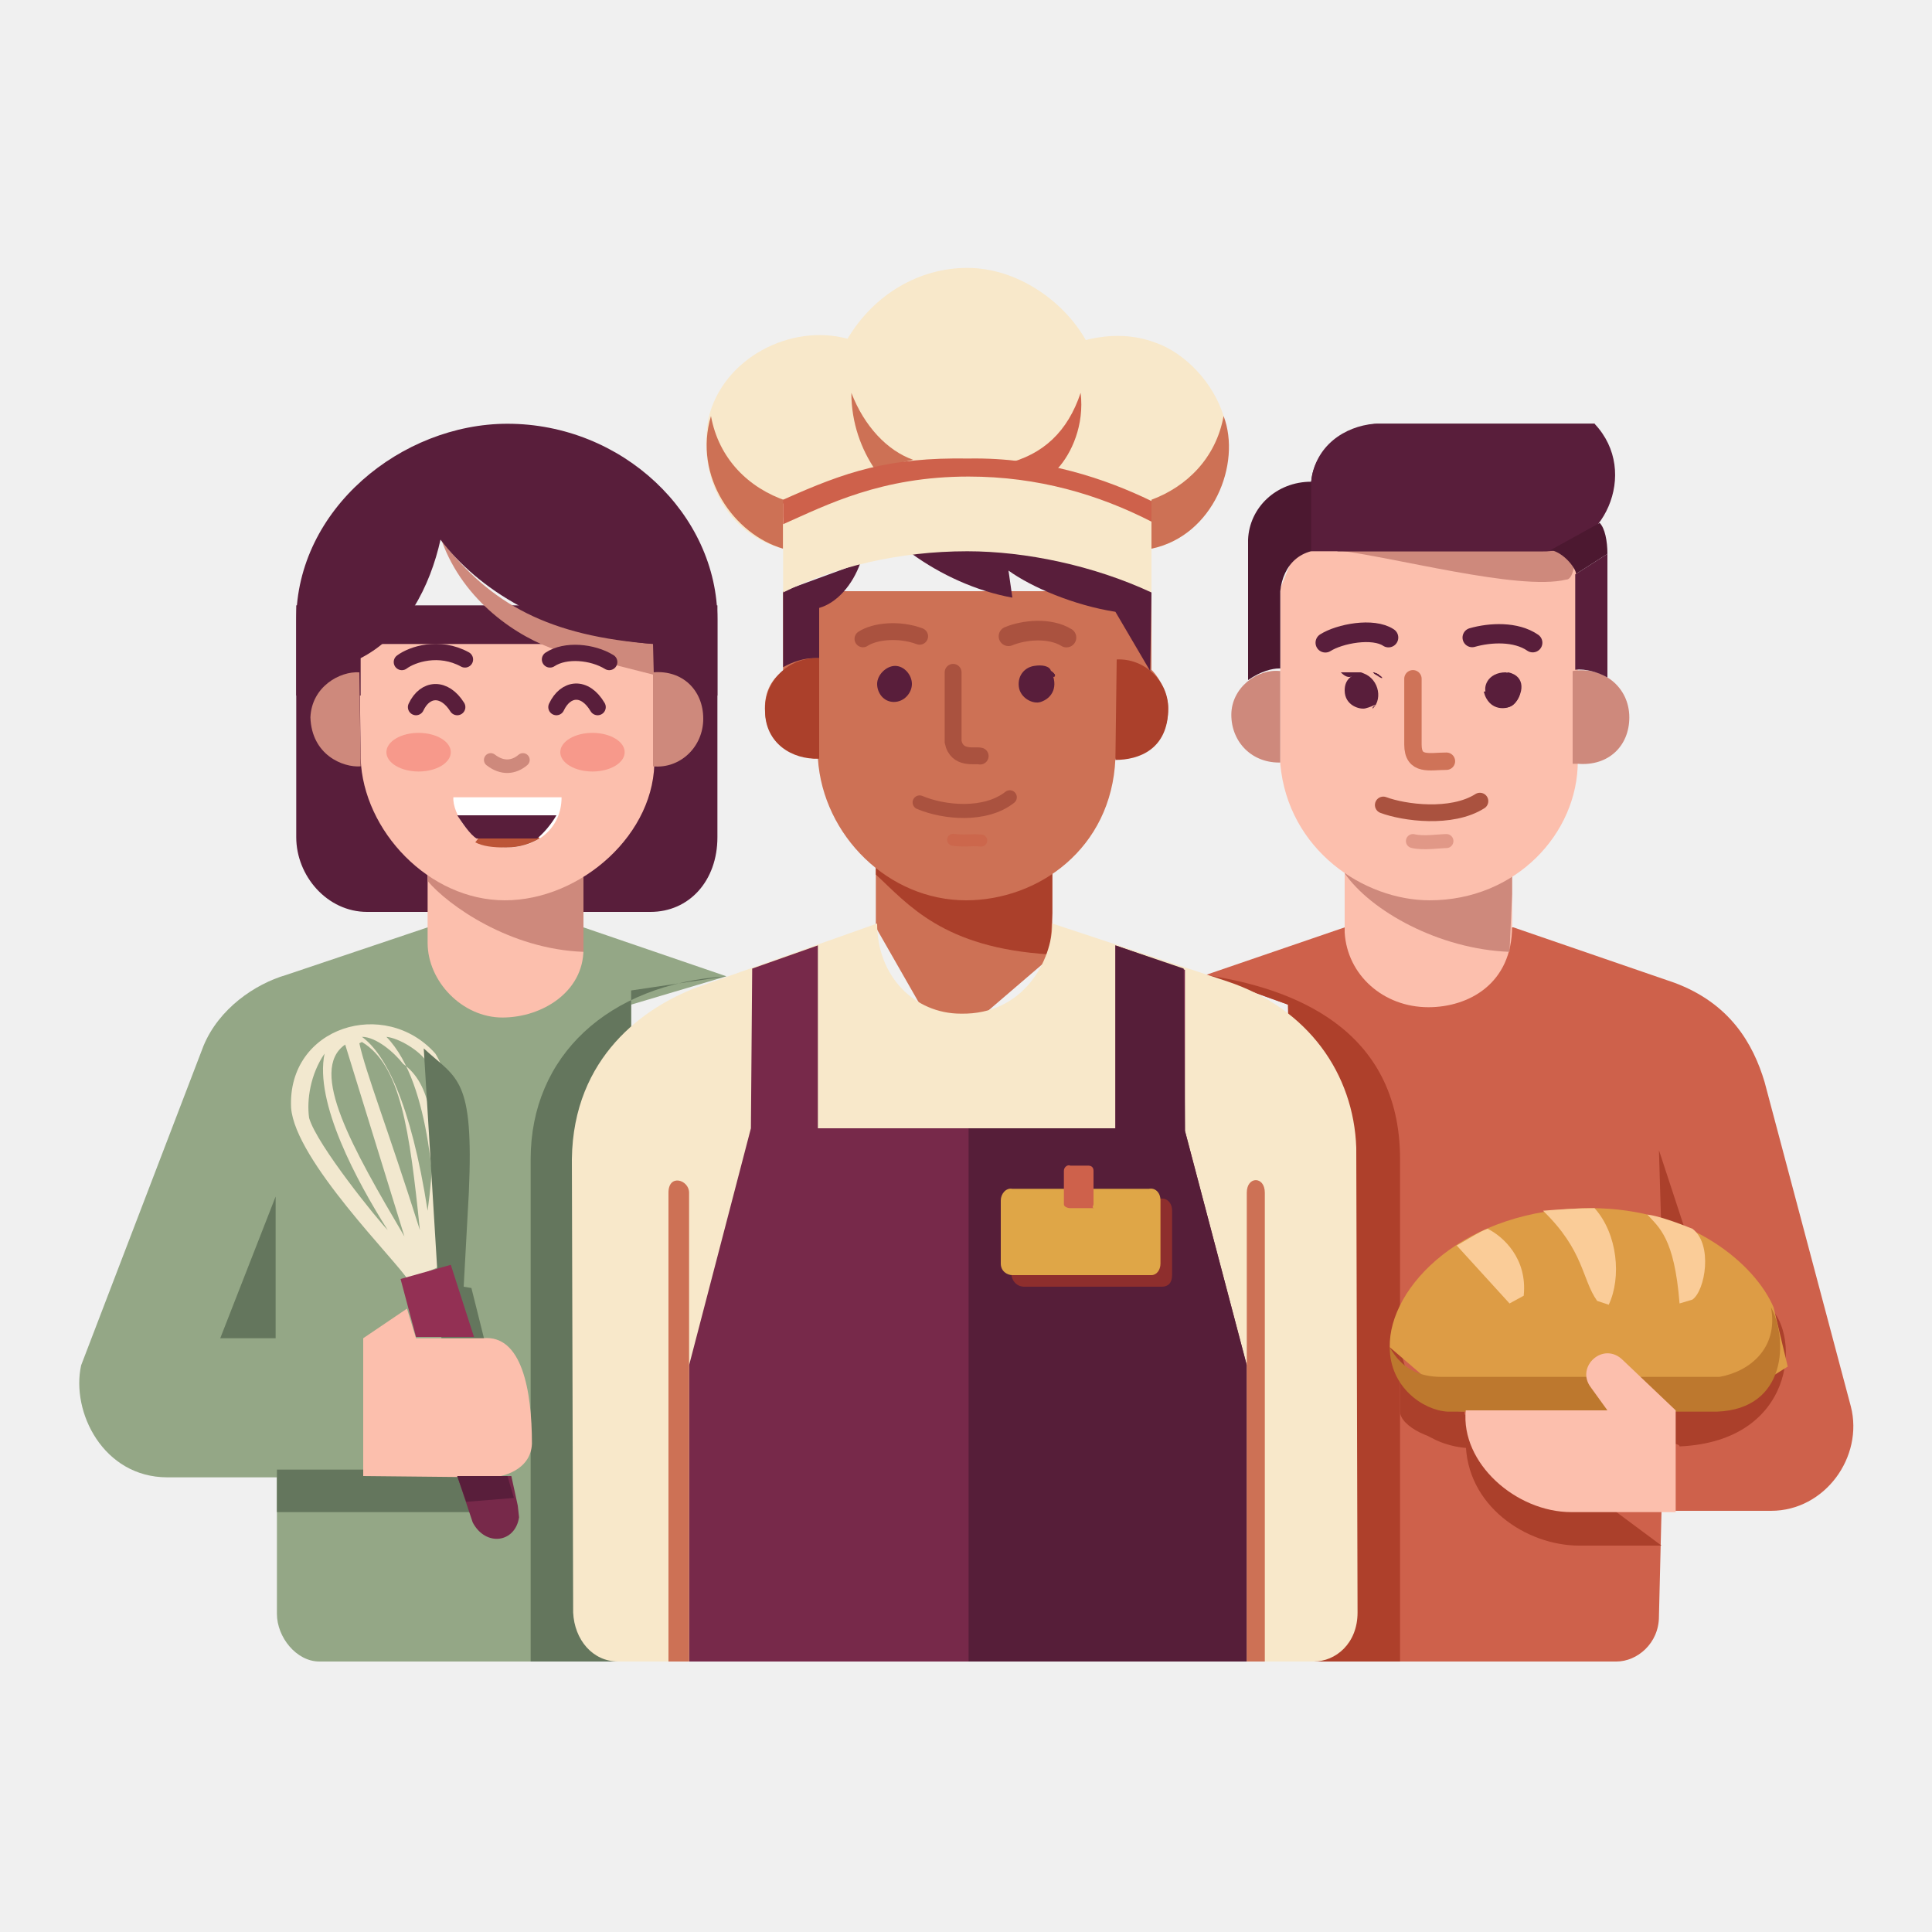
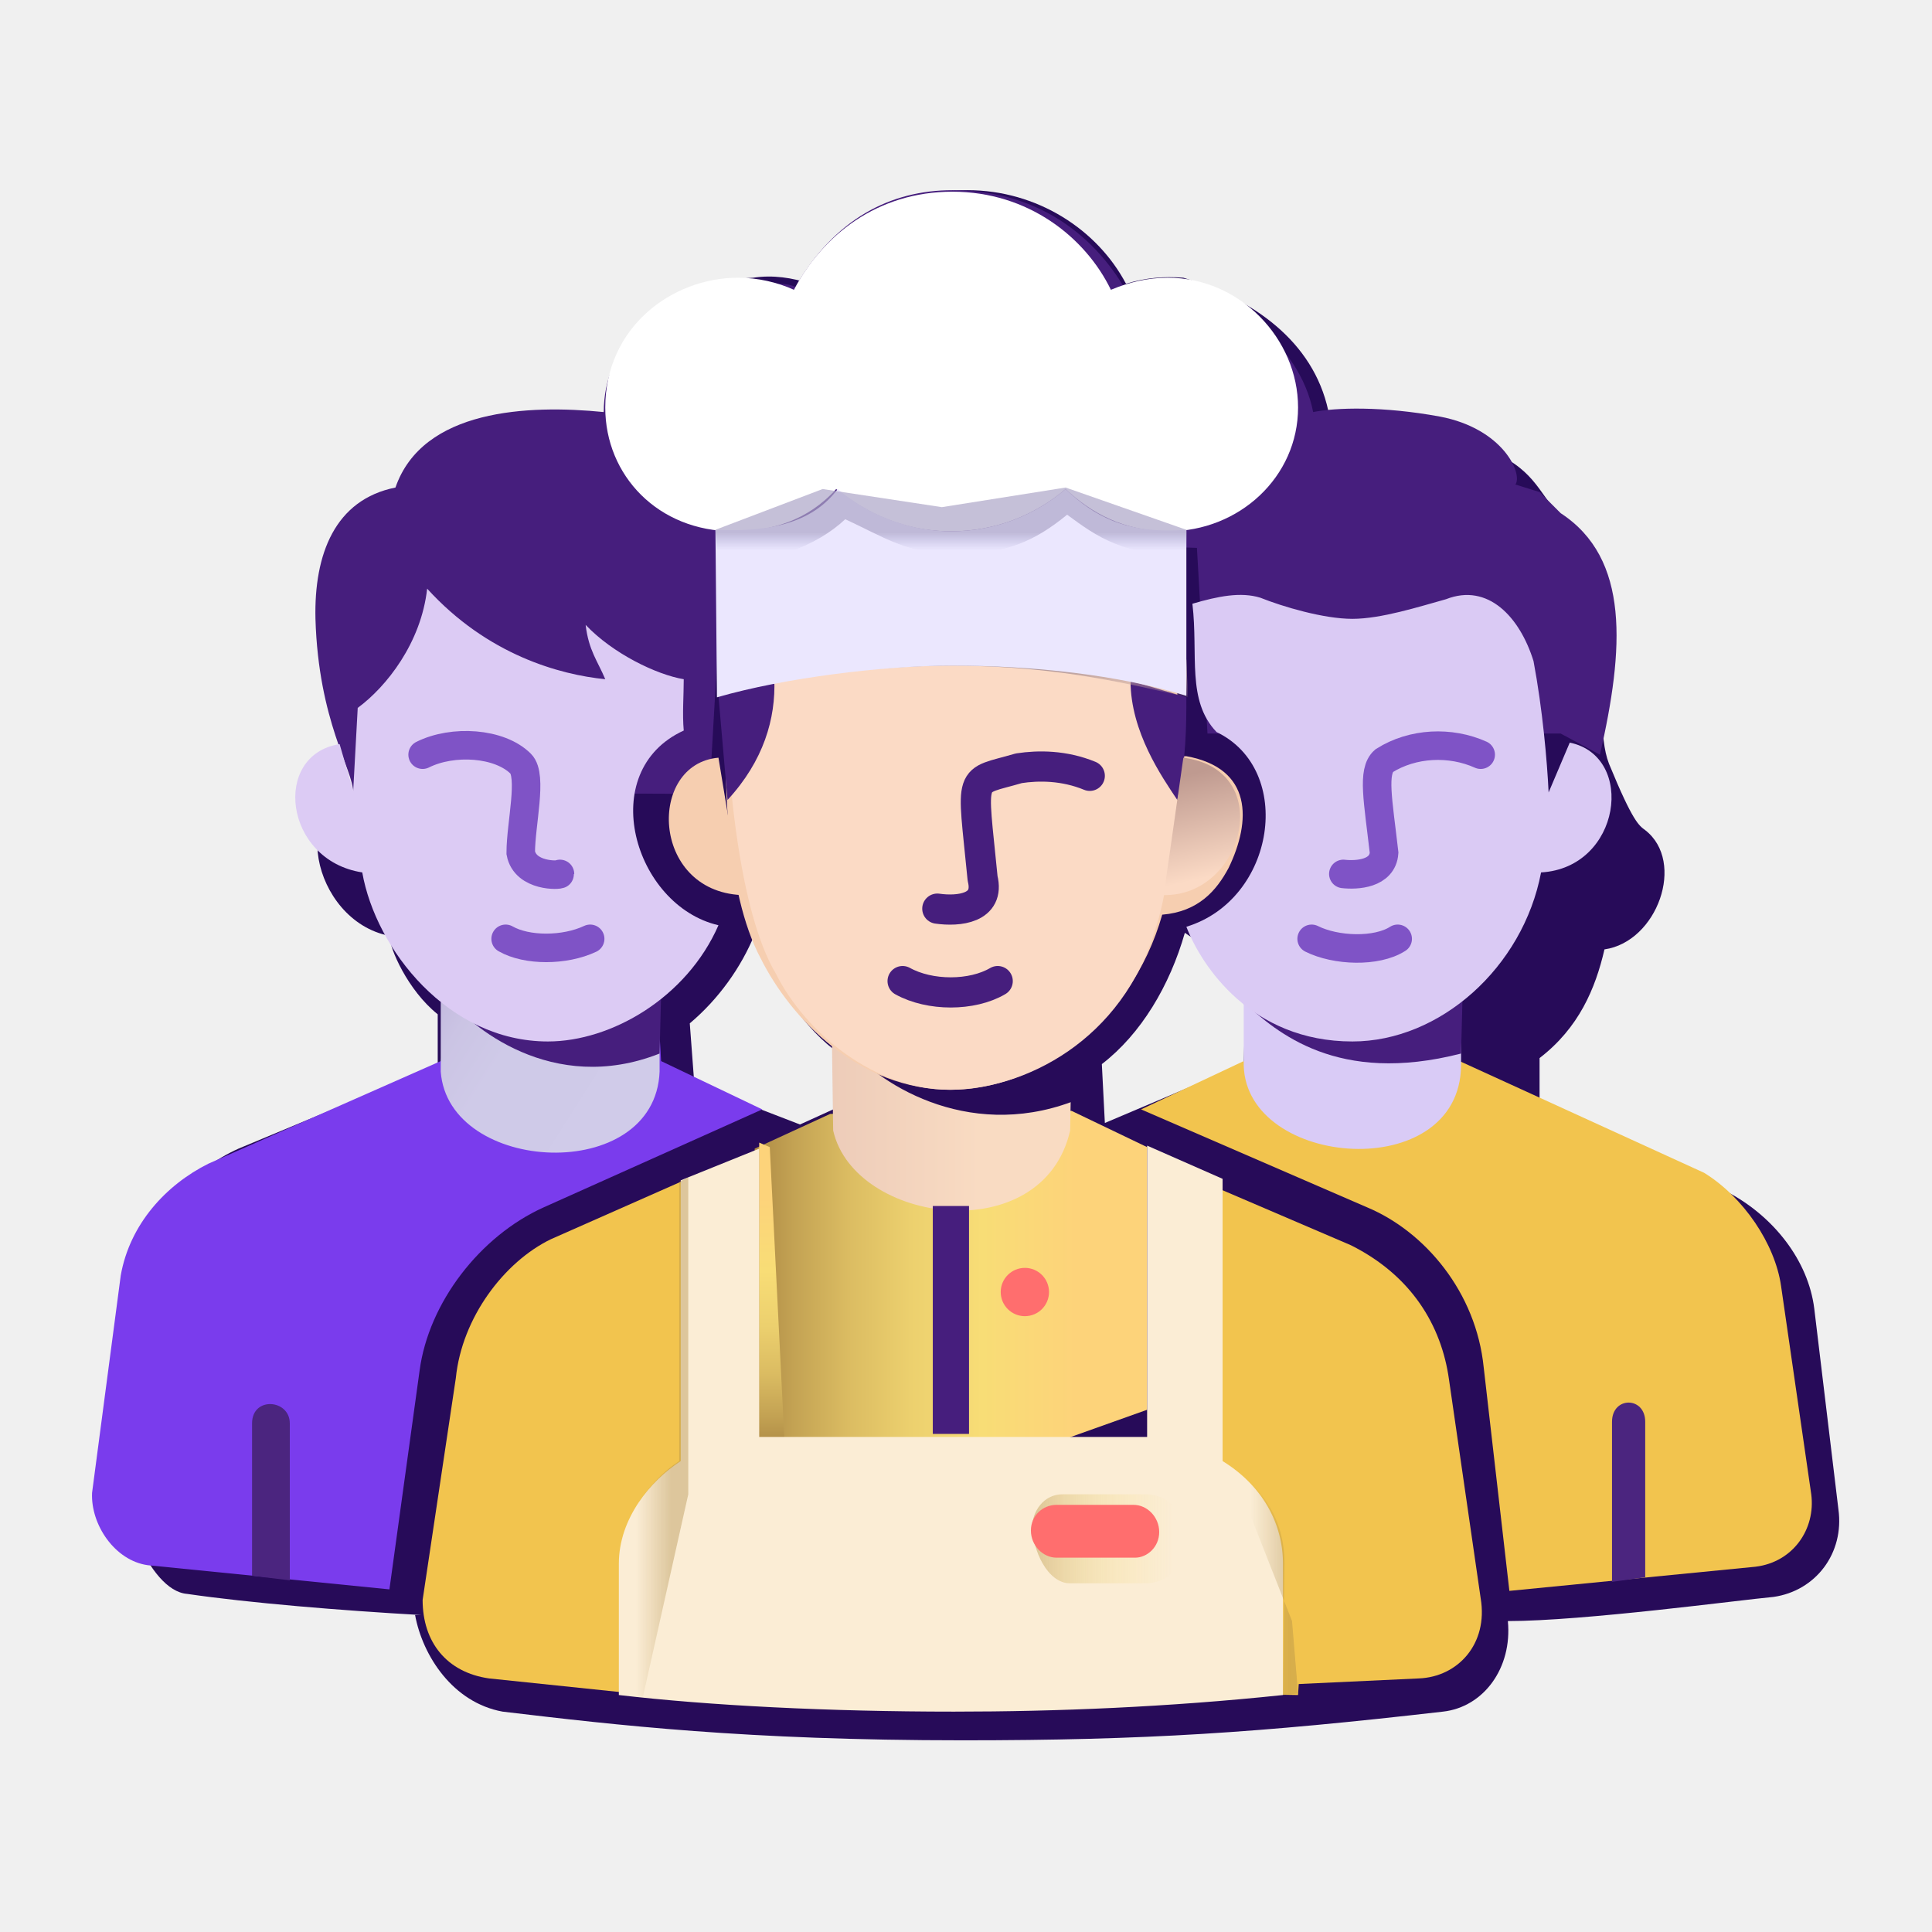
- <svg xmlns="http://www.w3.org/2000/svg" viewBox="0 0 150 150">
-   <style type="text/css">.cls-0 {fill:#591E3B;}
- .cls-1 {fill:#94A786;}
- .cls-2 {fill:#64765D;}
- .cls-3 {fill:#F2E8CF;}
- .cls-4 {fill:#FCBFAD;}
- .cls-5 {fill:none;stroke:#CE897C;stroke-width:1.263;stroke-linecap:round;stroke-miterlimit:10;}
- .cls-6 {fill:#CE897C;}
- .cls-7 {fill:#FFFFFF;}
- .cls-8 {fill:#BC5537;}
- .cls-9 {fill:none;stroke:#591E3B;stroke-width:1.263;stroke-linecap:round;stroke-miterlimit:10;}
- .cls-10 {fill:#F7998B;}
- .cls-11 {fill:none;stroke:#CE897C;stroke-width:1.052;stroke-linecap:round;stroke-miterlimit:10;}
- .cls-12 {fill:#933054;}
- .cls-13 {fill:none;stroke:#591E3B;stroke-width:1.263;stroke-linecap:round;stroke-linejoin:round;stroke-miterlimit:10;}
- .cls-14 {fill:#CE614B;}
- .cls-15 {fill:#FFD0C2;}
- .cls-16 {fill:#AE402B;}
- .cls-17 {fill:#AB402B;}
- .cls-18 {fill:#F8E8CA;}
- .cls-19 {fill:#CD7155;}
- .cls-20 {fill:none;stroke:#AA523F;stroke-width:1.309;stroke-linecap:round;stroke-miterlimit:10;}
- .cls-21 {fill:none;stroke:#AA523F;stroke-width:1.091;stroke-linecap:round;stroke-miterlimit:10;}
- .cls-22 {fill:none;stroke:#AA523F;stroke-width:1.309;stroke-linecap:round;stroke-miterlimit:10;}
- .cls-23 {fill:none;stroke:#CC674C;stroke-width:0.932;stroke-linecap:round;stroke-miterlimit:10;}
- .cls-24 {fill:#DD9C45;}
- .cls-25 {fill:#FACC98;}
- .cls-26 {fill:#BD782E;}
- .cls-27 {fill:none;stroke:#692439;stroke-width:1.667;stroke-linecap:round;stroke-miterlimit:10;}
- .cls-28 {fill:none;stroke:#DC9385;stroke-width:1.263;stroke-linecap:round;stroke-miterlimit:10;}
- .cls-29 {fill:none;stroke:#AA523F;stroke-width:1.302;stroke-linecap:round;stroke-miterlimit:10;}
- .cls-30 {fill:#77294A;}
- .cls-31 {fill:#561E39;}
- .cls-32 {fill:#DFA647;}
- .cls-33 {fill:none;stroke:#CD684B;stroke-width:1.728;stroke-linecap:round;stroke-linejoin:round;stroke-miterlimit:10;}
- .cls-34 {fill:none;stroke:#CD684B;stroke-width:1.728;stroke-linecap:round;stroke-miterlimit:10;}
- .cls-35 {fill:#4C1830;}
- .cls-36 {fill:none;stroke:#AA523F;stroke-width:1.524;stroke-linecap:round;stroke-miterlimit:10;}
- .cls-37 {fill:none;stroke:#591E3B;stroke-width:1.5;stroke-linecap:round;stroke-miterlimit:10;}
- .cls-38 {fill:none;stroke:#591E3C;stroke-width:1.524;stroke-linecap:round;stroke-miterlimit:10;}
- .cls-39 {fill:none;stroke:#E19887;stroke-width:1.088;stroke-linecap:round;stroke-miterlimit:10;}
- .cls-40 {fill:none;stroke:#CF7358;stroke-width:1.35;stroke-linecap:round;stroke-miterlimit:10;}
- .cls-41 {fill:#8E2E2D;}
- .cls-42 {fill:none;stroke:#CC684B;stroke-width:1.229;stroke-linecap:round;stroke-miterlimit:10;}
- .cls-43 {fill:#5E1F3C;}</style>
-   <path class="cls-0" d="m55.7 47h-32.7v18c0 3 2.4 5.8 5.5 5.8h22c3 0 5.2-2.4 5.2-5.8v-18z" />
-   <path class="cls-1" d="m56.4 75.8-11.1-3.8h-12.1l-11 3.7c-2.4 0.7-5.2 2.6-6.4 5.5l-9.5 24.8c-0.8 3.6 1.7 8.7 6.7 8.7h8.5v10.6c0 1.8 1.5 3.7 3.3 3.7h24.2v-51l7.4-2.2z" />
-   <polygon class="cls-2" points="17.1 103.9 21.4 103.9 21.4 92.9" />
-   <path class="cls-2" d="m41.2 90v39h7.8v-52.1l7.4-1.1c-9.2 0.6-15.2 6.2-15.2 14.2z" />
-   <polyline class="cls-2" points="21.5 114.1 21.5 117.4 40.1 117.4 38.1 114.1" />
-   <path class="cls-3" d="m34.2 98.3c0.2-1.2 2.3-12.2-0.4-16.5-3.9-4.4-11.5-2.1-11.2 4.2 0.3 4.1 8.2 11.9 9.1 13.4l2.5-1.1zm-1.1-15.9c1.8 2 1.3 10 0.8 13.2-0.2-2.1-0.3-11.4-3.9-15.1 1 0.1 2.6 1.1 3.1 1.9zm-1.8 0.2c2.1 1.5 2.8 4.8 1.9 11.4-1.3-8.4-3.3-12.2-5.1-13.5 1.1 0 2.5 1.2 3.2 2.1zm-3.2-1.7c3 1.8 3.7 6.8 4.5 14.6-2.5-7.9-4.2-12.2-4.7-14.5l0.2-0.1zm-1.3 0.2 4.6 14.9c-4-6.8-7.5-12.9-4.6-14.9zm-2.8 5.7c-0.2-1.4 0.1-3.4 1.2-5-0.8 3.8 2.5 9.9 4.9 13.7-0.7-0.7-5.5-6.6-6.1-8.7z" />
-   <path class="cls-4" d="m33.2 67.8v5.4c0 3 2.7 5.8 5.8 5.8s6.3-2 6.3-5.3v-5.9h-12.1z" />
-   <path class="cls-6" d="m33.2 68.4c1.6 1.9 6.4 5.3 12.1 5.5v-6.1l-12.1-1.3v1.9z" />
-   <path class="cls-4" d="m50.8 50h-22.9l0.1 8.9c0.2 5.6 5.3 11 11.2 11s11.8-5.2 11.6-11.1v-8.8z" />
-   <path class="cls-6" d="m34.3 42c1.7 4.7 5.9 7.5 9 8.5l7.5 1.9v-2.4c-8.2-0.6-12.7-3.1-16.5-8z" />
-   <path class="cls-0" d="m39.4 32.9c-8.2 0-16.4 6.6-16.4 15.3v5.8h5v-2.9c3.5-1.8 5.4-5.6 6.2-9.2 2.8 3.7 8.2 7.4 16.5 8.1l0.1 4h4.9v-5.9c0-8.2-7.4-15.2-16.3-15.2z" />
-   <path class="cls-6" d="m27.9 52.2c-1.5-0.1-3.7 1.1-3.8 3.5 0.1 2.9 2.5 3.9 3.9 3.8l-0.1-7.3z" />
-   <path class="cls-6" d="m50.7 52.2c2.3-0.2 3.9 1.4 3.9 3.6s-1.8 3.9-3.9 3.7v-7.3z" />
-   <path class="cls-7" d="m43.6 61.9h-8.4c-0.1 1.2 1.4 3.9 4.2 3.9 2.3 0 4.2-1.5 4.2-3.9z" />
-   <path class="cls-8" d="m36.9 65.4c0.6 0.3 1.3 0.4 2.4 0.4s1.9-0.3 2.6-0.7c-0.4-0.5-1.2-1-2.6-0.9-1.3 0-1.9 0.5-2.4 1.2z" />
-   <path class="cls-0" d="m35.5 63.3h7.7c-0.4 0.7-1 1.4-1.5 1.8h-4.7c-0.5-0.3-1.1-1.2-1.5-1.8z" />
-   <ellipse class="cls-10" cx="32.5" cy="58.4" rx="2.5" ry="1.5" />
-   <ellipse class="cls-10" cx="46" cy="58.4" rx="2.5" ry="1.5" />
-   <path class="cls-11" d="m38.1 59c0.9 0.7 1.8 0.6 2.5 0" />
-   <path class="cls-9" d="m32.3 54.9c0.7-1.5 2.2-1.6 3.2 0" />
-   <path class="cls-9" d="m43.2 54.9c0.7-1.5 2.2-1.7 3.2 0" />
-   <path class="cls-13" d="m31.2 51.4c0.8-0.6 2.9-1.3 4.9-0.2" />
-   <path class="cls-13" d="m42.7 51.2c1.2-0.8 3.3-0.6 4.6 0.2" />
-   <path class="cls-2" d="m32.9 81.4c2.6 2.4 3.9 2.2 3.5 11.2l-0.4 7.3 0.6 0.1 1.5 6h-3.7l-1.5-24.6z" />
-   <path class="cls-3" d="m31.3 99.3" />
-   <path class="cls-4" d="m28.2 103.9 3.4-2.3 0.7 2.3h5.2c3-0.3 3.8 4 3.8 8.2-0.1 2.1-2.4 2.6-3.2 2.6l-9.9-0.1v-10.7z" />
-   <path class="cls-12" d="m31.1 99.3 1.2 4.5h4.5l-1.8-5.6z" />
-   <path class="cls-30" d="m35.5 114.6 1.2 3.6c1 1.9 3.3 1.6 3.6-0.4l-0.1-0.9-0.5-2.3h-4.2z" />
-   <path class="cls-0" d="m36.2 116.6 3.7-0.3-0.5-1.7h-3.9z" />
-   <path class="cls-14" d="m143.7 109.2-6.7-25.2c-0.9-3-2.7-6.1-7-7.7l-12.5-4.3h-13.1l-10.8 3.7 6.4 2.3v51h25.5c1.6 0 3.3-1.4 3.3-3.5l0.2-8.2h8.5c4.2 0 7.2-4.2 6.2-8.1z" />
-   <path class="cls-16" d="m93.6 75.7c6.7 1 15.1 4.1 15.1 14.3v39h-6.7l-2-51-6.4-2.3z" />
-   <path class="cls-17" d="m108.7 109.1c0.7 1.9 3.4 3.6 6.3 3.3l-0.8-2.5-5.5-0.8z" />
-   <path class="cls-17" d="m128.8 89.3 2.2 6.7h-2z" />
-   <path class="cls-17" d="m108.7 103.5c0 2.9 1.3 6 5 6.1v1.8l4.4 0.5 10.9 8.1h-6.4c-4.1 0-8.8-3.1-8.8-8.1-2.6 0.2-5.1-1.2-5.1-2.3v-6.1z" />
-   <path class="cls-17" d="m137.4 101.5c2.4 2.2 2 10.4-7 10.8 0-0.3-1.4-0.3-1.4-0.3v-5l8.4-5.5z" />
-   <path class="cls-4" d="m104.4 67.4v5c0.2 3.3 3 5.8 6.5 5.8 3.1 0 6.5-1.8 6.5-6.3v-4.5h-13z" />
-   <path class="cls-6" d="m104.4 67.8c2 2.9 7.3 5.9 12.8 6.1l0.2-4.5v-3h-13v1.4z" />
-   <path class="cls-18" d="m89.7 26.6c-1.6-0.6-3.4-0.7-5.4-0.2-1.7-3-5.3-5.6-9.2-5.6-3.7 0-7.2 2-9.3 5.5-4.4-1.2-9.7 1.5-10.8 6.2-0.9 5 1.8 9.1 5.8 10.1h28.6c4.4-0.9 7-6 5.6-10.3-0.8-2.6-3-4.9-5.3-5.7z" />
-   <path class="cls-19" d="m60.8 40.3v2.3c-3.8-1.1-7-5.6-5.6-10.3 0.6 3.3 2.9 5.6 5.9 6.6l-0.3 1.4z" />
-   <path class="cls-19" d="m89.4 42.6v-3.8c2.7-1 5-3.2 5.6-6.5 1.4 3.7-0.8 9.3-5.6 10.3z" />
-   <path class="cls-19" d="m68 67.1v4.9l4 7h4.1l5.6-4.8v-7.5z" />
-   <path class="cls-17" d="m68 67.9c2.5 2.3 5.2 5.7 13.5 6.2l0.2-3.2v-4.2l-13.7-0.3v1.5z" />
-   <path class="cls-18" d="m95.3 76.2-13.6-4.5c0 2.8-2.2 7.1-7.1 7-3.6 0-6.5-2.9-6.5-7l-14.1 5c-3.9 1.5-9.5 5.3-9.6 13.3l0.1 35.2c0.1 2.1 1.5 3.8 3.5 3.8h54c1.7 0 3.4-1.4 3.4-3.8l-0.1-36.1c-0.2-5.7-3.7-10.8-10-12.9z" />
-   <path class="cls-30" d="m92 75.3-5.4-1.9v14.2h-23.1v-14.2l-5.1 1.8-0.1 12.4-4.8 18.4v23h43.3v-23l-4.8-18.2z" />
-   <path class="cls-31" d="m75.2 87.6h11.4v-14.2l5.3 1.8 0.1 12.6 4.8 18.2v23h-21.6z" />
-   <path class="cls-19" d="m89 45.9h-28.2v6.2c-1 0.7-1.5 1.8-1.4 3.2 0.1 2.2 2.1 3.6 4.1 3.6 0.4 6 5.5 11 11.5 11 5.6 0 11.3-4 11.6-11 2.2 0.1 4.1-1.3 4.1-3.9 0-1-0.6-2.3-1.3-3v-6.1z" />
-   <path class="cls-0" d="m66.8 43.7c-0.6 1.7-1.8 3.1-3.2 3.5v3.9h-0.4c-0.8 0-1.7 0.3-2.4 0.7v-5.9l6-2.2z" />
-   <path class="cls-17" d="m63.6 51.1v7.8c-2.1 0.1-4.2-1.2-4.2-3.7-0.1-2.3 1.8-4.2 4.2-4.1z" />
-   <path class="cls-17" d="m86.7 51.2-0.1 7.8c1.8 0 4.1-0.8 4.1-4 0-2.2-1.9-3.9-4-3.8z" />
-   <path class="cls-0" d="m70.8 43c2.2 1.6 5 2.9 7.8 3.4l-0.3-2.1c1.8 1.3 5.1 2.7 8.3 3.2l2.7 4.6 0.1-6.2c-6.7-3.4-13.5-3.9-18.6-2.9z" />
-   <path class="cls-18" d="m75.2 35.7c-5 0-9.9 1.2-14.4 3.4v6.9c4-2 9-3.2 14.3-3.2 4.5 0 9.8 1.1 14.3 3.2v-5.7c-3.8-2.6-8.9-4.6-14.2-4.6z" />
-   <path class="cls-19" d="m66.1 30.5c0 2.4 0.8 4.4 1.8 5.9l3-0.7c-2-0.7-3.8-2.6-4.8-5.2z" />
-   <path class="cls-14" d="m78.1 36c2.9-0.7 4.8-2.5 5.8-5.5 0.3 2.5-0.7 4.7-1.8 5.9-1.7-0.2-3.1-0.1-4-0.4z" />
-   <path class="cls-14" d="m60.8 38.8v1.9c3.4-1.5 7.6-3.7 14.4-3.7 5.4 0 10.1 1.4 14.2 3.5v-1.6c-3.5-1.7-8.4-3.4-14.2-3.3-6.2-0.1-9.5 1-14.4 3.2z" />
-   <path class="cls-20" d="m74 52.2v5.4c0.3 1.4 1.7 1 2.1 1.1" />
-   <path class="cls-21" d="m71.4 62.3c1.9 0.8 5.1 1.1 7-0.4" />
-   <path class="cls-22" d="m71.4 49.4c-1.6-0.6-3.5-0.4-4.4 0.2" />
-   <path class="cls-23" d="m74 65.2c0.83 0.12 1.46-0.01 2.18 0.06" />
-   <path class="cls-0" d="m70.8 53.1c0 0.7-0.6 1.4-1.4 1.4s-1.3-0.7-1.3-1.4 0.7-1.4 1.4-1.4 1.3 0.7 1.3 1.4z" />
-   <path class="cls-0" d="m81.6 52.1c0.6 0.4 0.2 0.6 0 0" />
-   <path class="cls-0" d="m81.6 52.1c0.6 0.4 0.1 0.8 0 0" />
-   <path class="cls-0" d="m81.6 52.1c0.6 0.4 0.1 0.6 0 0" />
-   <path class="cls-0" d="m81.6 52.1c-0.1-0.4-0.7-0.5-1.3-0.4-0.7 0.1-1.3 0.7-1.2 1.6s1.1 1.4 1.7 1.2c0.9-0.3 1.4-1.2 0.8-2.4z" />
-   <path class="cls-24" d="m107.9 104.6" />
-   <path class="cls-25" d="m107.9 104.6" />
-   <path class="cls-26" d="m107.9 104.6" />
-   <path class="cls-24" d="m123.5 93.8c-9.8 0-15.7 6.1-15.6 10.8l3.5 3 22.3 1.7 5.1-3.2-1.1-4.6c-1.4-3.3-6.4-7.7-14.2-7.7z" />
-   <path class="cls-26" d="m137.5 101.5c1.3 2.4 1.3 7.9-4.2 8.1h-20.9c-1.9-0.1-4.5-1.9-4.5-5 0.9 1.6 2.2 2.3 4 2.3h21.6c2.3-0.4 4.6-2.2 4-5.4z" />
-   <path class="cls-25" d="m123.8 93.8c1.8 2 2.1 5.4 1.1 7.5l-0.9-0.3c-1.2-1.7-1-3.9-4.2-7 1.2-0.1 2.8-0.2 4-0.2z" />
-   <path class="cls-25" d="m127.9 94.3c0.9 1 2.1 1.8 2.5 6.9l1-0.3c1-0.7 1.6-4.3 0-5.5-1-0.4-2.6-1-3.5-1.1z" />
-   <path class="cls-25" d="m115.5 95.4c1.2 0.6 3.1 2.3 2.8 5.2l-1.1 0.6-4.1-4.5c0.9-0.5 1.8-1.1 2.4-1.3z" />
-   <path class="cls-4" d="m126 105.6c-1.5-1.5-3.7 0.5-2.5 2.1l1.3 1.8h-11c-0.4 4.1 3.9 7.9 8.2 7.9h8.1v-7.9l-4.1-3.9z" />
-   <path class="cls-27" d="m130.1 110.5" />
-   <path class="cls-4" d="m99.4 51.9v-6.2l2.3-5.7 20.8 1v18.1c0 5.6-4.8 10.8-11.5 10.8-5.1 0-11-3.9-11.6-10.6v-7.4z" />
-   <path class="cls-6" d="m99.4 52.1c-1.8-0.2-3.8 1.3-3.8 3.4s1.6 3.8 3.9 3.7h-0.1v-7.1z" />
-   <path class="cls-6" d="m103.6 42.7c4.5 0.5 14.3 3.2 18 2.3 0.7 0 0.7-2.1 0.7-2.1l-13.8-1.2-4.9 1z" />
-   <path class="cls-6" d="m122.1 52.1c2.3-0.4 4.4 1.2 4.4 3.6 0 2.2-1.6 3.8-4 3.6h-0.4v-7.2z" />
-   <path class="cls-35" d="m112.5 32.9h-5.6c-2.3 0.2-4.9 1.9-5.1 4.5-2.7 0-4.8 2-4.9 4.5v10.9c1-0.7 1.9-0.9 2.4-0.9h0.1v-6c0.2-2 1.6-3.7 4.5-3.1h15.8c4.3 0.1 7.1-5.4 4.3-9.4l-0.2-0.5h-11.3z" />
-   <path class="cls-0" d="m119.9 42.8c4.5 0.1 7.5-6.1 3.9-9.9h-17.1c-2.3 0.2-4.6 1.7-4.9 4.5v5.4h18.1z" />
-   <path class="cls-35" d="m120.4 42.7c1.3 0.3 2.2 1.9 1.9 1.9l2.5-1.6c0-1-0.2-2-0.6-2.4l-3.8 2.1z" />
-   <path class="cls-0" d="m122.3 44.6 2.5-1.6v9.6c-0.7-0.4-1.7-0.7-2.5-0.6v-6.1-1.3z" />
-   <path class="cls-28" d="m109.5 65.3" />
-   <path class="cls-29" d="m107.4 62.5c1.6 0.6 5.3 1.1 7.5-0.3" />
-   <path class="cls-30" d="m106.6 52.2" />
-   <path class="cls-0" d="m106.6 52.2c0.8 0.2 0.3 0.3 0 0" />
-   <path class="cls-0" d="m106.6 52.2c0.8 0.2 0.3 0.4 0 0" />
-   <path class="cls-0" d="m106.6 52.2c0.8 0.2 1.1 0.9 0 0" />
-   <path class="cls-0" d="m105.8 52.2c-0.8 0.2-1 0.7-1.7 0" />
-   <path class="cls-0" d="m104.4 53.6c0 1.2 1.2 1.5 1.6 1.4 0.8-0.2 0.9-0.5 0.6 0-0.2 0 0.5-0.6 0 0 0.2-0.2 0.4-0.6 0 0 0.8-0.8 0.4-2.5-1-2.8-0.6 0.2-1.2 0.5-1.2 1.4z" />
-   <path class="cls-0" d="m115.8 52.7" />
-   <path class="cls-0" d="m115.7 53.3" />
-   <path class="cls-0" d="m115.8 53.6c-0.2-0.9 0.7-1.2 1.3-1.4 1.4 0.3 1.2 1.7 0.4 2.5-0.4 0.4-1.9 0.6-2.3-1l0.6-0.1z" />
-   <path class="cls-39" d="m109.7 65.3c0.8 0.2 2.1 0 2.6 0" />
-   <path class="cls-40" d="m109.7 52.7v5.1c0 1.7 1.3 1.3 2.6 1.3" />
-   <path class="cls-38" d="m102.9 49.9c1.1-0.7 3.7-1.2 4.9-0.4" />
-   <path class="cls-37" d="m114.3 49.5c1.4-0.4 3.4-0.5 4.7 0.4" />
-   <path class="cls-0" d="m117.1 52.2" />
-   <path class="cls-19" d="m51.9 92.6v36.4h1.6v-36.4c0-1-1.6-1.5-1.6 0z" />
-   <path class="cls-19" d="m96.8 92.6v36.4h1.4v-36.4c0-1.3-1.4-1.3-1.4 0z" />
-   <path class="cls-41" d="m78.5 97.7v1c0 0.9 0.6 1.2 1 1.2h10.7c0.5 0 0.8-0.3 0.8-0.9v-5c0-0.6-0.4-1.1-1.1-0.9l-11.4 4.6z" />
-   <path class="cls-32" d="m90.1 98.1c0 0.5-0.3 0.9-0.7 0.9h-10.8c-0.4 0-0.9-0.3-0.9-0.9v-4.9c0-0.5 0.4-1 0.9-0.9h10.6c0.5-0.1 0.9 0.3 0.9 0.9v4.9z" />
-   <path class="cls-14" d="m85 93.8h-1.9c-0.2 0-0.5-0.1-0.5-0.3v-2.6c0-0.3 0.3-0.5 0.5-0.4h1.4c0.2 0 0.4 0.1 0.4 0.4v2.6c0 0.1-0.2 0.3 0.1 0.3z" />
-   <path class="cls-34" d="m74.2 48.8" />
-   <path class="cls-36" d="m78.3 49.4c1.2-0.5 3.2-0.7 4.5 0.1" />
-   <path class="cls-0" d="m116.9 52.2c-1.4 0-1.9 1.2-1.4 1.9 0.1 0.4 1.4 1.4 2.2 0.4s0-2.1-0.8-2.3z" />
-   <path class="cls-3" d="m115.5 100.6" />
-   <path class="cls-42" d="m81.5 49.6" />
-   <path class="cls-43" d="m96.9 52.8" />
+ <svg xmlns="http://www.w3.org/2000/svg" viewBox="0 0 128 128">
+   <style type="text/css">.cls-0 {fill:#270B59;}
+ .cls-1 {fill:#461E7D;}
+ .cls-2 {fill:#DACAF4;}
+ .cls-3 {fill:#7F53C6;}
+ .cls-4 {fill:#7A3CED;}
+ .cls-5 {fill:#4B257F;}
+ .cls-6 {fill:#F2C44E;}
+ .cls-7 {fill:url(#SVGID_1_);}
+ .cls-8 {fill:#DCCBF4;}
+ .cls-9 {fill:#D9CBF6;}
+ .cls-10 {fill:none;stroke:#7F53C6;stroke-width:1.89;stroke-linecap:round;stroke-miterlimit:10;}
+ .cls-11 {fill:#FBEDD5;}
+ .cls-12 {fill:#FF6E6E;}
+ .cls-13 {fill:none;stroke:#FF6E6E;stroke-width:3.496;stroke-linecap:round;stroke-linejoin:round;stroke-miterlimit:10;}
+ .cls-14 {fill:#FBDAC5;}
+ .cls-15 {fill:url(#SVGID_2_);}
+ .cls-16 {fill:url(#SVGID_3_);}
+ .cls-17 {fill:#F6CEB0;}
+ .cls-18 {fill:none;stroke:#461E7D;stroke-width:2;stroke-linecap:round;stroke-linejoin:round;stroke-miterlimit:10;}
+ .cls-19 {fill:#FFFFFF;}
+ .cls-20 {fill:#EBE7FE;}</style>
+   <path class="cls-0" d="m121.8 100-1.6-13.3c-0.4-3.2-2.7-6.1-5.7-7.7l-12.5-5.5v-3.4c2.6-2 3.7-4.6 4.3-7.2 3.5-0.5 5.4-5.8 2.7-7.9-0.4-0.3-0.8-0.5-2.4-4.4-1.4-3.6 1.4-11.6-3.3-16.6-1.2-1-1.5-2.8-4.3-4-1.8-0.7-4.9-3.1-11-2.8-1-4.6-5-7.4-9.6-8.8-1.3-0.1-2.5 0-3.8 0.4-1.9-3.6-5.9-6.2-10.5-6.2s-8.5 2.5-10.4 6.2c-1.2-0.4-2.5-0.6-3.8-0.4-4.6 0.2-8.9 3-9.9 9-7-0.4-12 1.6-13 5.1-5 0.8-6 5.3-5.7 9.8 0.4 6.7 2 8.2 3 10.3-5.3 0-3.7 8.4 1.5 9.4 0 0.8 1.2 3.6 3.2 5.2v3.4l-13.2 5.5c-3.1 1.4-5.5 4.1-6.1 7.3l-1.7 13.2c-0.4 2.7 1.8 8.8 4.4 9 4.1 0.6 10.2 1.1 15.5 1.4h-0.4c0.5 2.7 2.5 5.8 5.8 6.4 7.6 0.9 16.1 1.9 30.5 1.9 12.1 0 19.6-0.5 31.8-1.9 2.7-0.3 4.6-2.9 4.3-6 5 0 15.4-1.4 17.6-1.6 2.8-0.4 4.7-2.9 4.3-5.8zm-76.1-32.2c1.9-1.6 3.4-3.7 4.3-5.9 1 2.7 3 5.9 5.2 7.6v4l-2.2 1-7-2.7-0.3-4zm27.5 6.6-0.2-3.9c2.6-2 4.5-5.2 5.5-8.7l2.5 1.7 1.5 3.2-0.1 3.8-9.2 3.9z" />
+   <path class="cls-1" d="m95.4 27.6c-3.8-0.7-6.9-0.6-8.4-0.3-0.9-4.6-5.7-8.1-10-8.2l-2 0.9c-2-4-5.9-7.4-11.9-7.4-4.1 0-7.8 1.9-10.4 6.4-1.3-0.5-2.2 0.1-3.6 0.1-5.7 0-9.1 3.9-9.1 8.2-5-0.5-12-0.2-13.8 5-4 0.8-5.4 4.4-5.3 8.7 0.2 6.8 2.5 10 2.5 11.5l23.6 0.1 1-17.4 31.3 1.1 0.7 12.3h23.4l2.6 1.4c1.6-7 2-13-2.6-16l-1.4-1.4-1.6-0.5c0.5-0.7-0.8-3.7-5-4.5z" />
+   <path class="cls-4" d="m43.8 70.3-0.3-5.2-13.5 0.2-0.8 5-15.4 6.8c-2.8 1.4-5.2 4-5.8 7.4l-1.9 14.4c-0.1 2.1 1.5 4.5 3.7 4.8l16 1.6 2-14.5c0.6-4.5 4-8.9 8.2-10.8l14.5-6.5-6.7-3.2z" />
+   <path class="cls-6" d="m118 85.2c-0.4-2.8-2.5-5.9-5.1-7.5l-16.2-7.4-1.2-4.9-13.1 4.9-6.8 3.2 15 6.5c3.8 1.6 7.2 5.6 7.7 10.6l1.7 14.8 16.3-1.6c2.5-0.3 4-2.5 3.7-4.8l-2-13.8z" />
+   <linearGradient id="SVGID_1_" x1="28.05" x2="43.75" y1="65.51" y2="75.46" gradientUnits="userSpaceOnUse">
+     <stop stop-color="#BBADD6" offset="0" />
+     <stop stop-color="#C3BADE" offset=".065" />
+     <stop stop-color="#CBC4E4" offset=".181" />
+     <stop stop-color="#CFCAE8" offset=".367" />
+     <stop stop-color="#D0CBE9" offset="1" />
+   </linearGradient>
+   <path class="cls-7" d="m29.2 66.4v4.6c0.5 6.8 14.2 7.5 14.5 0v-4.6h-14.5z" />
+   <path class="cls-1" d="m29.5 65.9c1.6 2.1 7.1 6.7 14.2 3.9l0.1-3.9c-0.1 0-15.4-1.9-14.3 0z" />
+   <path class="cls-8" d="m45.3 45c-1.8-0.3-4.7-1.7-6.5-3.6 0.2 1.7 0.8 2.4 1.3 3.6-3-0.3-7.8-1.6-11.8-6-0.4 3.6-2.7 6.5-4.6 7.9l-0.3 5.5-0.9-3.1c-4.5 0.7-3.7 7.7 1.5 8.5 0.9 5.1 5.7 11.2 12.3 11.2 4.2 0 9.2-2.9 11.3-7.7-5.6-1.3-8.2-10.2-2.3-12.9-0.1-1.1 0-2.3 0-3.4z" />
+   <path class="cls-5" d="m16.7 104.4 2.5 0.3v-10.4c0-1.6-2.5-1.8-2.5 0v10.1z" />
+   <path class="cls-9" d="m82.4 65.9v4.7c0.2 6.8 14.3 7.9 14.4 0v-4.7h-14.4z" />
+   <path class="cls-1" d="m82.4 66.4c2.2 2 6.2 5.5 14.4 3.4l0.1-3.9-14.5-0.5v1z" />
+   <path class="cls-2" d="m104 49.2-1.4 3.3c-0.1-2.1-0.4-5.5-1-8.7-0.9-2.9-3-5.2-5.8-4.1-1.8 0.5-4.3 1.3-6.2 1.3s-4.6-0.8-6.1-1.4c-1.3-0.4-2.8-0.1-4.5 0.4 0.4 3.4-0.4 6.4 1.6 8.5 5.2 2.5 3.9 11.1-2 12.9 1 2.6 4.3 7.6 11 7.6 5.8 0 11.3-4.9 12.5-11.2 5.3-0.3 6.3-7.7 1.9-8.6z" />
+   <path class="cls-6" d="m96 91.4c-0.5-3.6-2.5-6.9-6.5-8.9l-10.5-4.5v33.9l15-0.7c2.6-0.1 4.6-2.3 4.1-5.3l-2.1-14.5z" />
+   <path class="cls-6" d="m30.2 91.3-2.2 14.7c0 2.8 1.6 4.8 4.4 5.2l9.6 1 3-9.1 1-25.2-9.5 4.2c-3.1 1.5-5.9 5.2-6.3 9.2z" />
+   <path class="cls-5" d="m109 104.5v-10.3c0-1.7-2.2-1.7-2.2 0v10.6l2.2-0.3z" />
+   <path class="cls-10" d="m28 50c2-1 5.1-0.8 6.5 0.6 0.8 0.8 0 4 0 5.9 0.3 1.6 2.6 1.5 2.6 1.4" />
+   <path class="cls-10" d="m33.5 62.2c1.4 0.8 3.9 0.8 5.6 0" />
+   <path class="cls-10" d="m98.1 50c-2-0.9-4.5-0.8-6.4 0.4-0.8 0.7-0.4 2.6 0 6.1-0.1 1.4-1.8 1.5-2.7 1.4" />
+   <path class="cls-10" d="m86.9 62.2c1.6 0.8 4.3 0.9 5.7 0" />
+   <path class="cls-5" d="m106 50" />
+   <linearGradient id="SVGID_2_" x1="50" x2="76" y1="76.45" y2="76.45" gradientUnits="userSpaceOnUse">
+     <stop stop-color="#AE8B45" offset="0" />
+     <stop stop-color="#C3A253" offset=".098" />
+     <stop stop-color="#DBBC62" offset=".239" />
+     <stop stop-color="#ECD06E" offset=".397" />
+     <stop stop-color="#F8DD76" offset=".579" />
+     <stop stop-color="#FDD37A" offset=".821" />
+   </linearGradient>
+   <path class="cls-15" d="m63.1 73.5-8.1 0.3-5 2.3v19.4l13.1 2.5 12.9-4.6v-17.4l-5-2.4z" />
+   <linearGradient id="SVGID_3_" x1="55.07" x2="70.92" y1="73.88" y2="73.88" gradientUnits="userSpaceOnUse">
+     <stop stop-color="#EDCCB9" offset="0" />
+     <stop stop-color="#F9DBC2" offset=".62" />
+   </linearGradient>
+   <path class="cls-16" d="m55.1 67.8 0.1 7.1c1.4 6.2 13.9 7.9 15.7 0l0.1-5.4-15.9-1.7z" />
+   <path class="cls-0" d="m56 69.1c2 2.6 8 6.5 15 3.9l0.1-5.4-15.4-1.2 0.3 2.7z" />
+   <path class="cls-6" d="m80 78v34.2l6 0.1 0.5-8.4-2.6-6.3-2.9-1.1z" />
+   <linearGradient id="SVGID_4_" x1="50.33" x2="50.33" y1="95.78" y2="75.72" gradientUnits="userSpaceOnUse">
+     <stop stop-color="#AE8B45" offset="0" />
+     <stop stop-color="#C3A253" offset=".098" />
+     <stop stop-color="#DBBC62" offset=".239" />
+     <stop stop-color="#ECD06E" offset=".397" />
+     <stop stop-color="#F8DD76" offset=".579" />
+     <stop stop-color="#FDD37A" offset=".821" />
+   </linearGradient>
+   <polygon points="50.3 95.8 52 96 51 76 50.3 75.7" fill="url(#SVGID_4_)" />
+   <path class="cls-11" d="m81 96.8v-18.7l-5-2.2v19.3h-25.7v-19.1l-5.2 2.1v18.6c-2 1.3-4.1 3.8-4.1 6.8v8.7c6 0.7 13.9 1.1 22.2 1.1 6.8 0 14.2-0.3 21.8-1.1v-8.7c0-2.7-1.4-5.2-4-6.8z" />
+   <path class="cls-17" d="m78.6 50.1h-0.6v-4.6l-29.9 1.8c-0.1 4.1-0.1 11.7 2.3 16.2 2 4 6.5 8.7 12.6 8.7 5.5 0 11.9-4.2 14-11.6 2.4-0.2 3.6-1.6 4.4-3.1 1.5-3.1 1.6-6.6-2.8-7.4z" />
+   <path class="cls-14" d="m77 50c0-2 1.1-7.4 0.4-9l-29.3 3c-0.1 7.1 0.9 16.5 3.3 20.5 2 4 6.6 7.7 11.5 7.7s11.5-3.2 13.7-10.8c0.8-2.4 1.3-7.4 1.5-9.4l-1.1-2z" />
+   <path class="cls-1" d="m47.6 46.1 0.6 6.9c2.4-2.6 3.2-5.4 3.1-8l-3.7 1.1z" />
+   <path class="cls-1" d="m74.9 45.1c0 3.4 2.1 6.4 3.1 7.9 0.6-2.6 0.6-5.1 0.6-6.8l-3.7-1.1z" />
+   <path class="cls-17" d="m47.6 50.2c-4.7 0.4-4.5 8.8 1.5 9.1l-1.5-9.1z" />
+   <linearGradient id="SVGID_5_" x1="77.56" x2="79.76" y1="50.1" y2="59.53" gradientUnits="userSpaceOnUse">
+     <stop stop-color="#BF9A90" offset=".149" />
+     <stop stop-color="#FBDAC5" offset=".864" />
+   </linearGradient>
+   <path d="m78.4 50.2-1.3 9.1c5.3 0.1 7.5-8.3 1.3-9.1z" fill="url(#SVGID_5_)" />
+   <path class="cls-18" d="m62.1 60.2c1.4 0.2 3.5 0 3-2-0.7-7.2-1-6.3 2.4-7.3 1.3-0.2 3-0.2 4.7 0.5" />
+   <path class="cls-18" d="m59.8 65c1.8 1 4.6 1 6.3 0" />
+   <path class="cls-19" d="m77.4 18.4c-1.4 0-2.6 0.3-3.8 0.8-1.7-3.5-5.5-6.5-10.5-6.5s-8.6 2.9-10.5 6.5c-1.1-0.5-2.4-0.8-3.7-0.8-4.4 0-8.8 3.3-8.8 8.6 0 4.5 3.5 8.2 8.5 8.2 2.5 0 4.9-0.7 6.8-2.8 2 1.6 4.5 2.8 7.6 2.8 3 0 5.6-1.1 7.6-2.8 1.7 1.6 3.9 2.8 6.8 2.8 4.7 0 8.6-3.6 8.6-8.2s-3.9-8.6-8.6-8.6z" />
+   <linearGradient id="SVGID_6_" x1="63.15" x2="63.15" y1="43.36" y2="47" gradientUnits="userSpaceOnUse">
+     <stop stop-color="#AA9499" offset=".221" />
+     <stop stop-color="#D6AC9B" stop-opacity="0" offset=".849" />
+   </linearGradient>
+   <path d="m47.5 46.1 0.1-2.8 31 0.4 0.1 2.5c-3.2-0.7-8.3-2.1-15.6-2.1-4.6 0-10.4 0.6-15.6 2z" fill="url(#SVGID_6_)" />
+   <path class="cls-20" d="m70.6 32.4c-2 1.7-4.6 2.8-7.6 2.8-2.6 0-5.4-1-7.5-2.8-1.5 2-4 2.9-8.1 2.7l0.1 11.1c4.5-1.3 11-2.1 15.6-2.1 5.3 0 11 0.6 15.5 2v-11c-4 0.3-6.1-0.9-8-2.7z" />
+   <linearGradient id="SVGID_7_" x1="63.01" x2="63.01" y1="34.87" y2="36.75" gradientUnits="userSpaceOnUse">
+     <stop stop-color="#ADA5C7" offset=".22" />
+     <stop stop-color="#ADABDA" stop-opacity="0" offset=".85" />
+   </linearGradient>
+   <path d="m47.4 35.1 0.1 1.8c3.3 0.7 6.7-0.8 8.5-2.5 2.6 1.2 4.1 2.3 7.3 2.3 3.3 0 5.2-0.8 7.4-2.6 1.9 1.4 3.8 2.8 7.9 2.6v-1.6l-8-2.8-8.2 1.3-7.9-1.2-7.1 2.7z" enable-background="new" fill="url(#SVGID_7_)" opacity=".7" />
+   <circle class="cls-12" cx="67.9" cy="85.6" r="1.6" />
+   <linearGradient id="SVGID_8_" x1="67.9" x2="78.6" y1="102.2" y2="102.2" gradientUnits="userSpaceOnUse">
+     <stop stop-color="#AE8B45" offset="0" />
+     <stop stop-color="#BF9D51" stop-opacity=".903" offset=".093" />
+     <stop stop-color="#D7B861" stop-opacity=".727" offset=".265" />
+     <stop stop-color="#E8CB6E" stop-opacity=".537" offset=".45" />
+     <stop stop-color="#F3D876" stop-opacity=".325" offset=".656" />
+     <stop stop-color="#F7DC78" stop-opacity="0" offset=".917" />
+   </linearGradient>
+   <path d="m75.9 99h-5.5c-1.3 0-2 1.2-2 2.1 0 1.6 1 3.8 2.5 3.8h5c1.5 0 2.6-1.2 2.7-2.8 0-1.7-1.1-3.1-2.7-3.1z" enable-background="new" fill="url(#SVGID_8_)" opacity=".5" />
+   <linearGradient id="SVGID_9_" x1="40.59" x2="44.82" y1="104.8" y2="104.8" gradientTransform="matrix(1 0 0 -1 0 208)" gradientUnits="userSpaceOnUse">
+     <stop stop-color="#AE8B45" stop-opacity="0" offset=".367" />
+     <stop stop-color="#AE8B45" offset=".927" />
+   </linearGradient>
+   <path d="m41 112.3v-8.7c0.1-3 2-5.5 4-6.8v-18.5l0.6-0.3v21l-3 13.4-1.6-0.1z" enable-background="new" fill="url(#SVGID_9_)" opacity=".4" />
+   <rect class="cls-1" x="61.8" y="79.9" width="2.4" height="15.1" />
+   <linearGradient id="SVGID_10_" x1="81" x2="86.03" y1="102.2" y2="102.2" gradientUnits="userSpaceOnUse">
+     <stop stop-color="#AE8B45" stop-opacity="0" offset=".374" />
+     <stop stop-color="#AE8B45" offset=".896" />
+   </linearGradient>
+   <path d="m85 112.3 0.1-8.7c0-3-1.5-5.2-4.1-6.8v-18.8l0.6 0.2 0.3 19.8 3.7 9.4 0.4 4.8-1 0.1z" enable-background="new" fill="url(#SVGID_10_)" opacity=".4" />
+   <path class="cls-12" d="m75.2 103.2h-5.2c-0.9 0-1.7-0.8-1.7-1.8s0.8-1.7 1.7-1.7h5.1c0.9 0 1.7 0.8 1.7 1.8s-0.8 1.7-1.6 1.7z" />
</svg>
